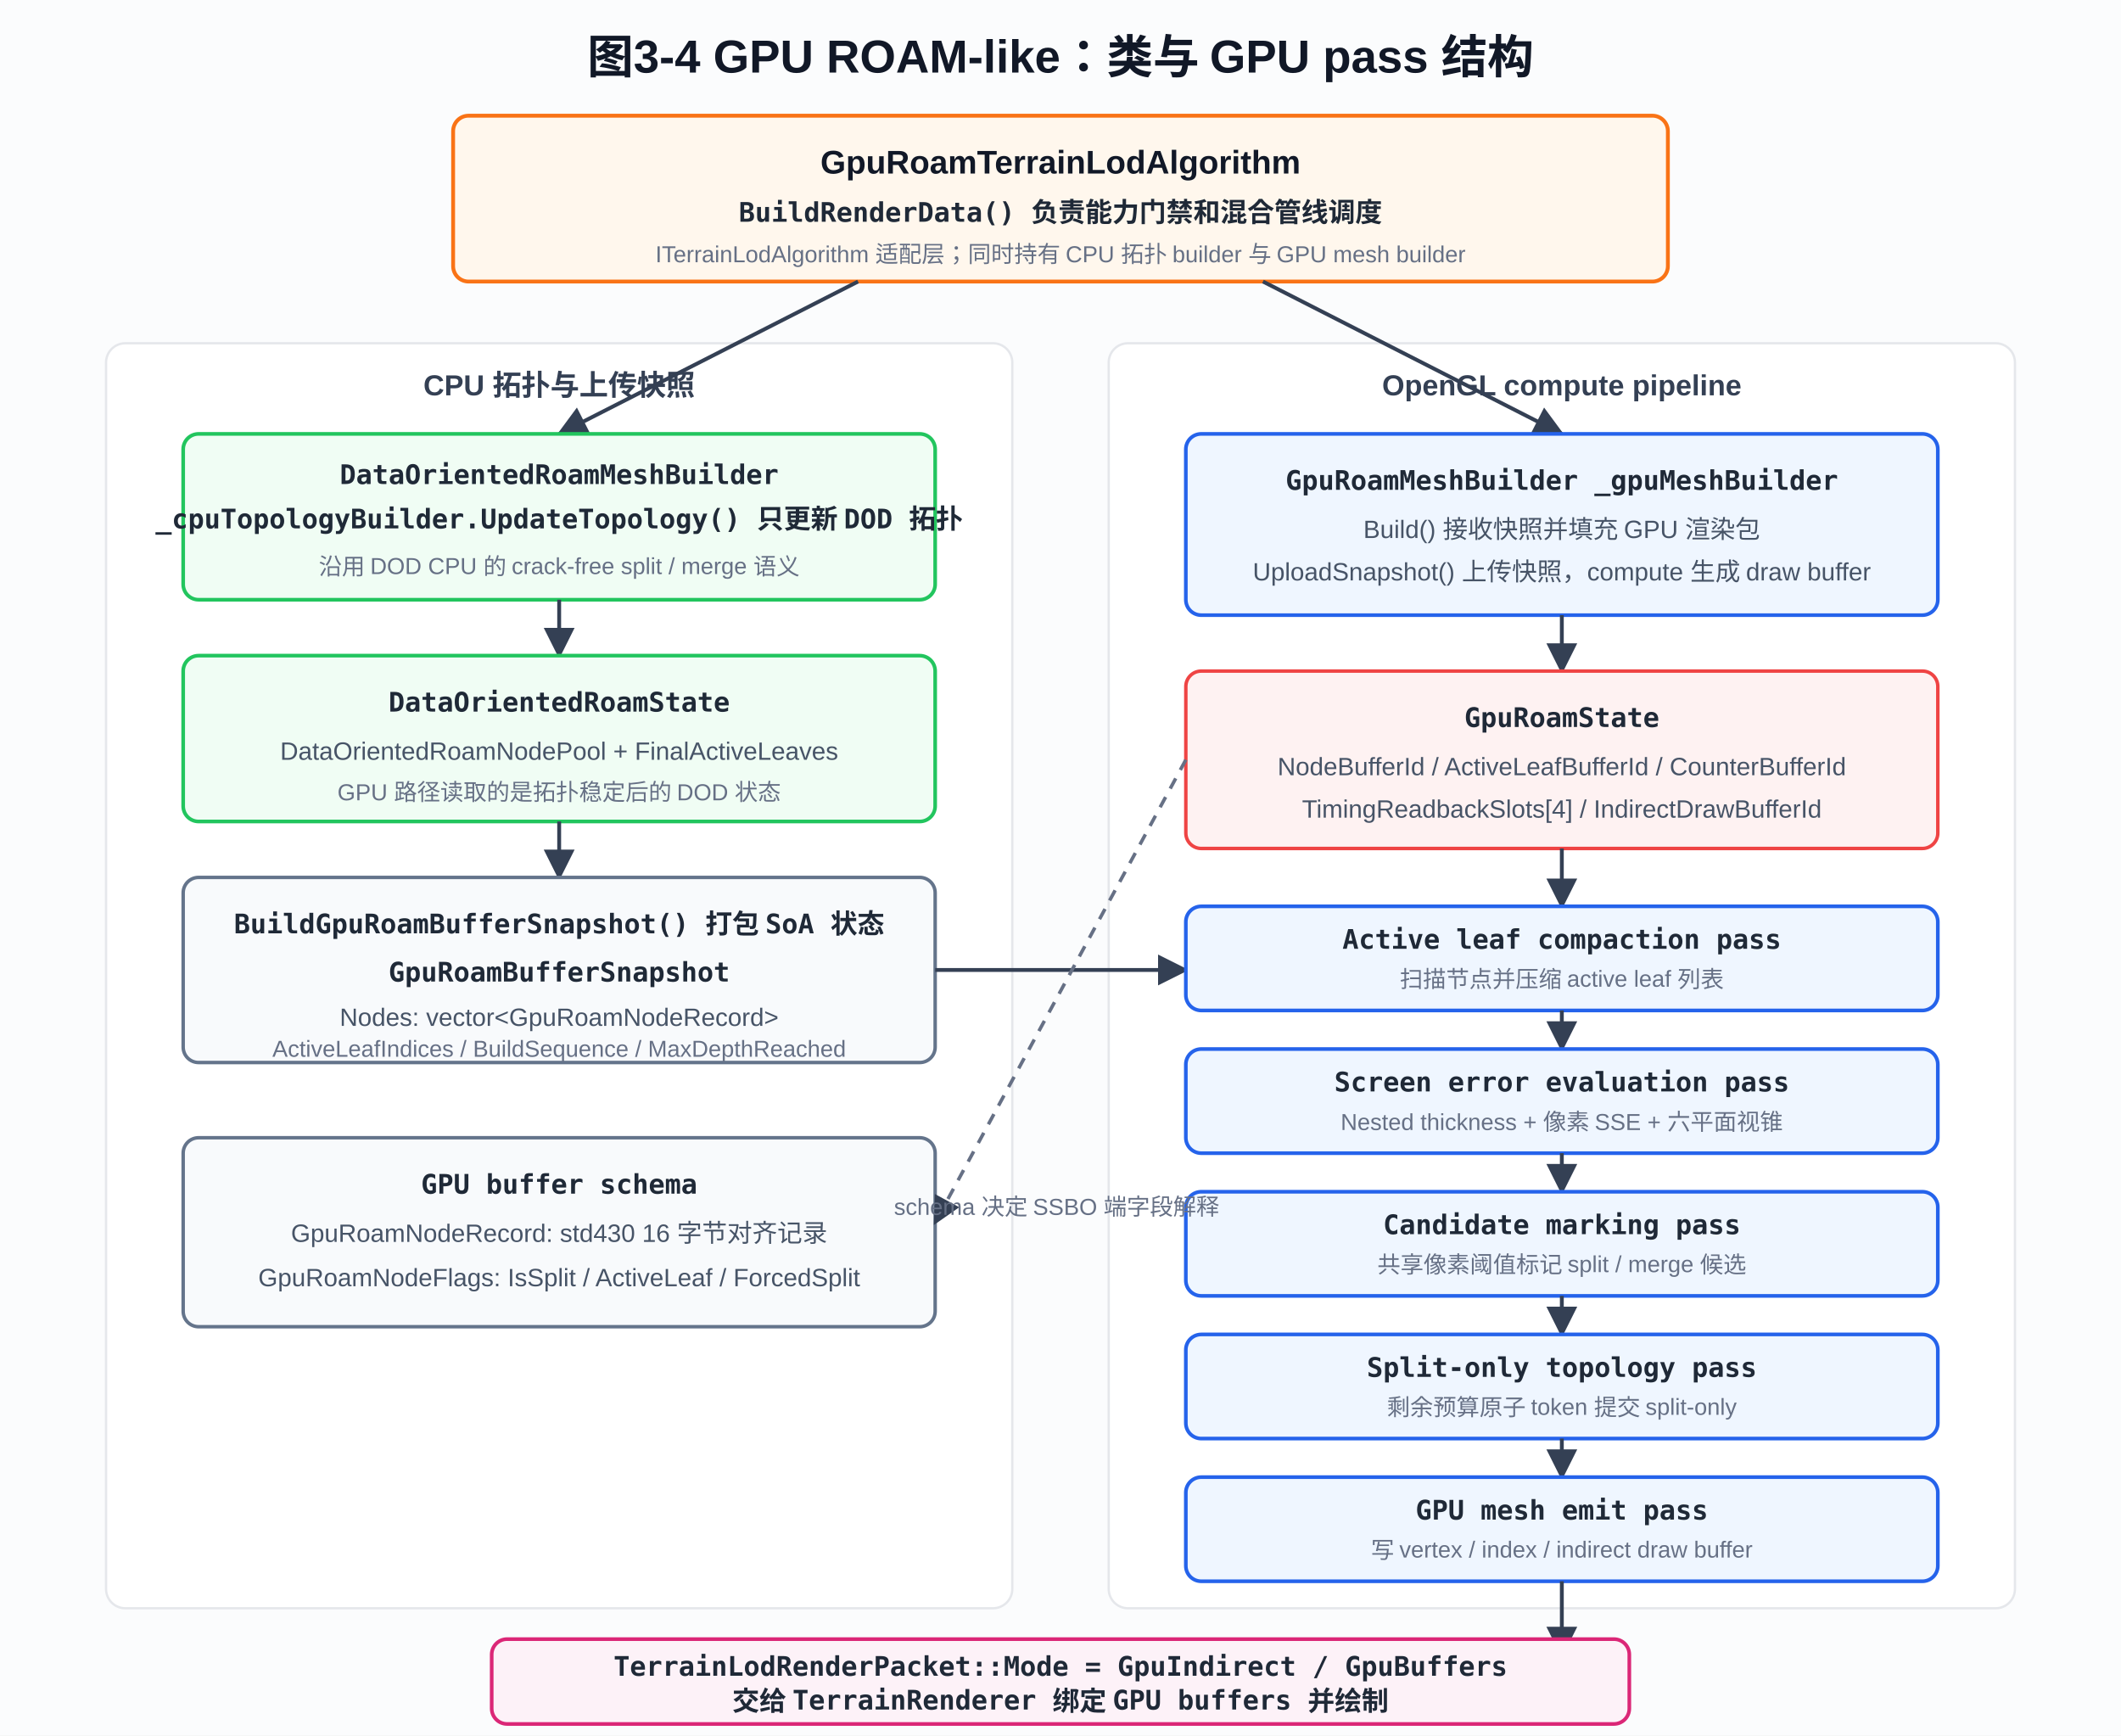
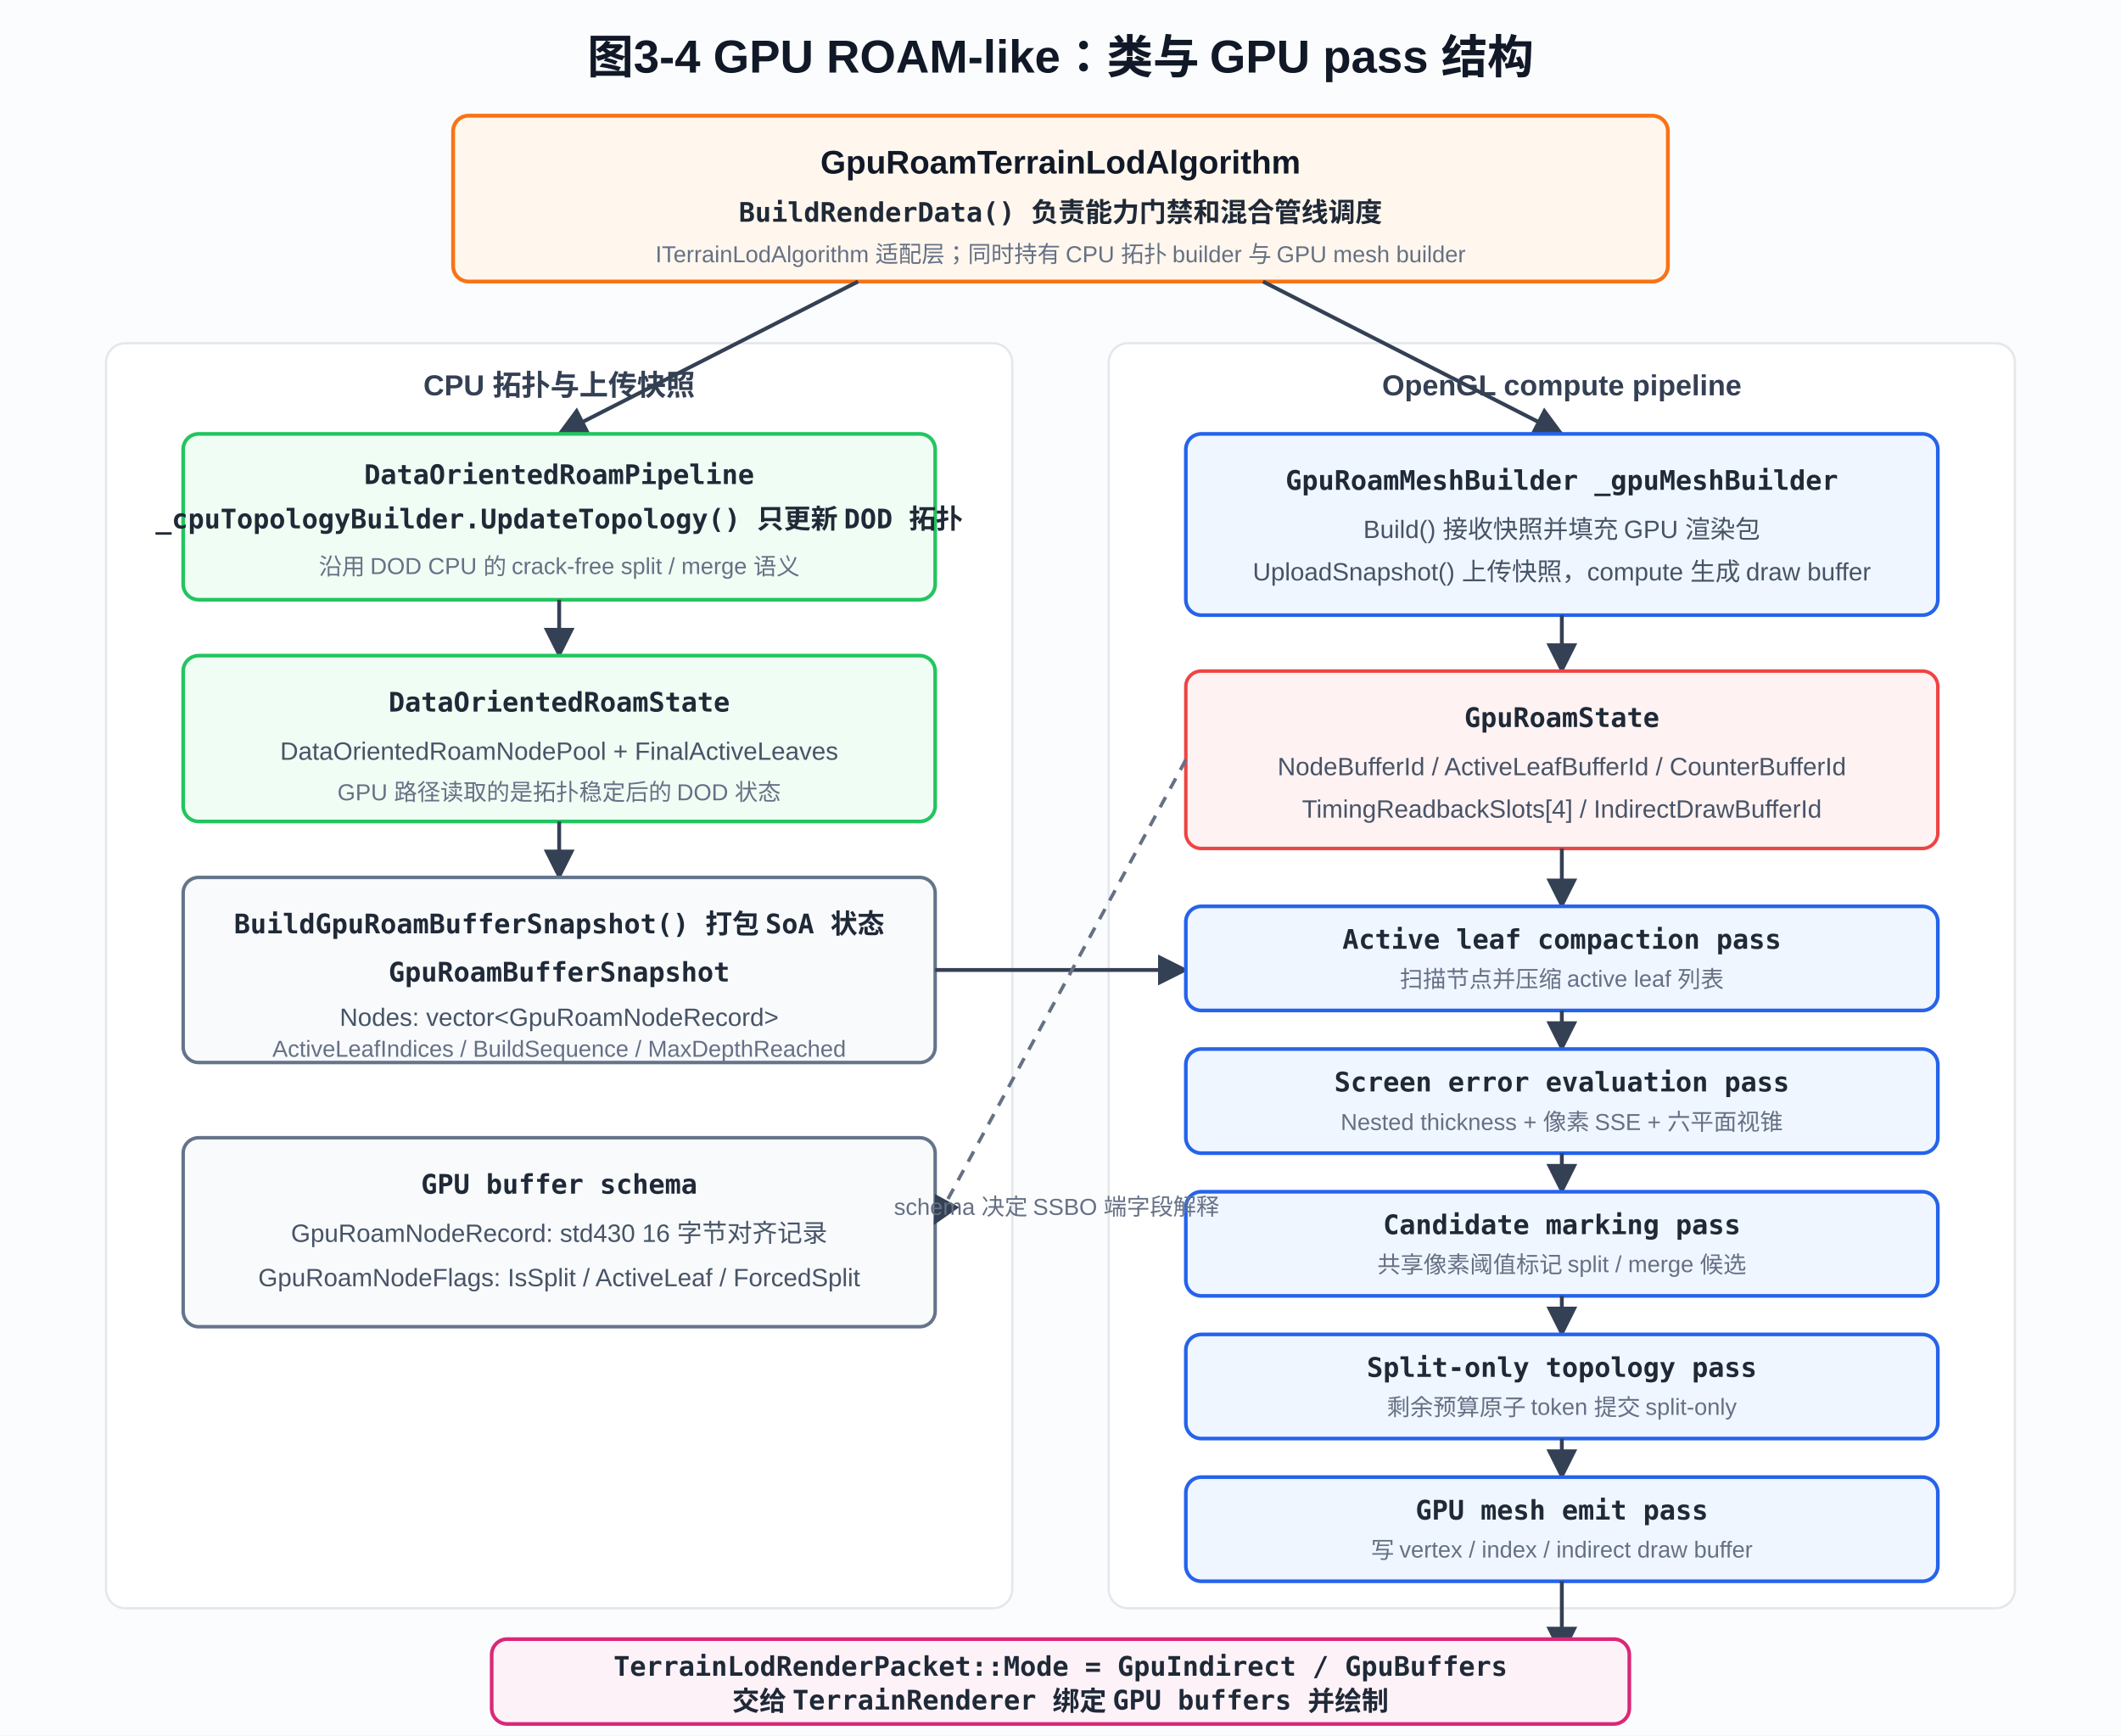
<svg xmlns="http://www.w3.org/2000/svg" width="1100" height="900" viewBox="0 0 1100 900">
  <defs>
    <marker id="arrow" viewBox="0 0 10 10" refX="9" refY="5" markerWidth="8" markerHeight="8" orient="auto-start-reverse">
      <path d="M 0 0 L 10 5 L 0 10 z" fill="#344054" />
    </marker>
    <style>
      .title{font:700 24px "Microsoft YaHei",Arial,sans-serif;fill:#111827}
      .lane{font:700 15px "Microsoft YaHei",Arial,sans-serif;fill:#344054}
      .section{font:700 17px "Microsoft YaHei",Arial,sans-serif;fill:#111827}
      .code{font:600 14px "Consolas","SFMono-Regular",monospace;fill:#1f2937}
      .small{font:13px "Microsoft YaHei",Arial,sans-serif;fill:#475467}
      .caption{font:12px "Microsoft YaHei",Arial,sans-serif;fill:#667085}
      .line{stroke:#344054;stroke-width:2;fill:none;marker-end:url(#arrow)}
      .dash{stroke:#667085;stroke-width:1.8;stroke-dasharray:6 5;fill:none;marker-end:url(#arrow)}
      .adapter{fill:#fff7ed;stroke:#f97316;stroke-width:2}
      .cpu{fill:#f0fdf4;stroke:#22c55e;stroke-width:1.9}
      .schema{fill:#f8fafc;stroke:#64748b;stroke-width:1.8}
      .gpu{fill:#eff6ff;stroke:#2563eb;stroke-width:1.9}
      .sync{fill:#fef2f2;stroke:#ef4444;stroke-width:1.8}
      .output{fill:#fdf2f8;stroke:#db2777;stroke-width:1.9}
      .laneBg{fill:#ffffff;stroke:#e5e7eb;stroke-width:1.2}
    </style>
  </defs>
  <rect width="100%" height="100%" fill="#fbfcfd" />
  <text x="550" y="38" text-anchor="middle" class="title">图3-4 GPU ROAM-like：类与 GPU pass 结构</text>
  <rect x="235" y="60" width="630" height="86" rx="8" class="adapter" />
  <text x="550" y="90" text-anchor="middle" class="section">GpuRoamTerrainLodAlgorithm</text>
  <text x="550" y="115" text-anchor="middle" class="code">BuildRenderData() 负责能力门禁和混合管线调度</text>
  <text x="550" y="136" text-anchor="middle" class="caption">ITerrainLodAlgorithm 适配层；同时持有 CPU 拓扑 builder 与 GPU mesh builder</text>
  <rect x="55" y="178" width="470" height="656" rx="10" class="laneBg" />
  <text x="290" y="205" text-anchor="middle" class="lane">CPU 拓扑与上传快照</text>
  <rect x="575" y="178" width="470" height="656" rx="10" class="laneBg" />
  <text x="810" y="205" text-anchor="middle" class="lane">OpenGL compute pipeline</text>
  <path d="M445 146 L290 225" class="line" />
  <path d="M655 146 L810 225" class="line" />
  <rect x="95" y="225" width="390" height="86" rx="8" class="cpu" />
-   <text x="290" y="251" text-anchor="middle" class="code">DataOrientedRoamMeshBuilder</text>
+   <text x="290" y="251" text-anchor="middle" class="code">DataOrientedRoamPipeline</text>
  <text x="290" y="274" text-anchor="middle" class="code">_cpuTopologyBuilder.UpdateTopology() 只更新 DOD 拓扑</text>
  <text x="290" y="298" text-anchor="middle" class="caption">沿用 DOD CPU 的 crack-free split / merge 语义</text>
  <path d="M290 311 L290 340" class="line" />
  <rect x="95" y="340" width="390" height="86" rx="8" class="cpu" />
  <text x="290" y="369" text-anchor="middle" class="code">DataOrientedRoamState</text>
  <text x="290" y="394" text-anchor="middle" class="small">DataOrientedRoamNodePool + FinalActiveLeaves</text>
  <text x="290" y="415" text-anchor="middle" class="caption">GPU 路径读取的是拓扑稳定后的 DOD 状态</text>
  <path d="M290 426 L290 455" class="line" />
  <rect x="95" y="455" width="390" height="96" rx="8" class="schema" />
  <text x="290" y="484" text-anchor="middle" class="code">BuildGpuRoamBufferSnapshot() 打包 SoA 状态</text>
  <text x="290" y="509" text-anchor="middle" class="code">GpuRoamBufferSnapshot</text>
  <text x="290" y="532" text-anchor="middle" class="small">Nodes: vector&lt;GpuRoamNodeRecord&gt;</text>
  <text x="290" y="548" text-anchor="middle" class="caption">ActiveLeafIndices / BuildSequence / MaxDepthReached</text>
  <path d="M485 503 L615 503" class="line" />
  <rect x="95" y="590" width="390" height="98" rx="8" class="schema" />
  <text x="290" y="619" text-anchor="middle" class="code">GPU buffer schema</text>
  <text x="290" y="644" text-anchor="middle" class="small">GpuRoamNodeRecord: std430 16 字节对齐记录</text>
  <text x="290" y="667" text-anchor="middle" class="small">GpuRoamNodeFlags: IsSplit / ActiveLeaf / ForcedSplit</text>
  <rect x="615" y="225" width="390" height="94" rx="8" class="gpu" />
  <text x="810" y="254" text-anchor="middle" class="code">GpuRoamMeshBuilder _gpuMeshBuilder</text>
  <text x="810" y="279" text-anchor="middle" class="small">Build() 接收快照并填充 GPU 渲染包</text>
  <text x="810" y="301" text-anchor="middle" class="small">UploadSnapshot() 上传快照，compute 生成 draw buffer</text>
  <path d="M810 319 L810 348" class="line" />
  <rect x="615" y="348" width="390" height="92" rx="8" class="sync" />
  <text x="810" y="377" text-anchor="middle" class="code">GpuRoamState</text>
  <text x="810" y="402" text-anchor="middle" class="small">NodeBufferId / ActiveLeafBufferId / CounterBufferId</text>
  <text x="810" y="424" text-anchor="middle" class="small">TimingReadbackSlots[4] / IndirectDrawBufferId</text>
  <path d="M810 440 L810 470" class="line" />
  <rect x="615" y="470" width="390" height="54" rx="8" class="gpu" />
  <text x="810" y="492" text-anchor="middle" class="code">Active leaf compaction pass</text>
  <text x="810" y="512" text-anchor="middle" class="caption">扫描节点并压缩 active leaf 列表</text>
  <path d="M810 524 L810 544" class="line" />
  <rect x="615" y="544" width="390" height="54" rx="8" class="gpu" />
  <text x="810" y="566" text-anchor="middle" class="code">Screen error evaluation pass</text>
  <text x="810" y="586" text-anchor="middle" class="caption">Nested thickness + 像素 SSE + 六平面视锥</text>
  <path d="M810 598 L810 618" class="line" />
  <rect x="615" y="618" width="390" height="54" rx="8" class="gpu" />
  <text x="810" y="640" text-anchor="middle" class="code">Candidate marking pass</text>
  <text x="810" y="660" text-anchor="middle" class="caption">共享像素阈值标记 split / merge 候选</text>
  <path d="M810 672 L810 692" class="line" />
  <rect x="615" y="692" width="390" height="54" rx="8" class="gpu" />
  <text x="810" y="714" text-anchor="middle" class="code">Split-only topology pass</text>
  <text x="810" y="734" text-anchor="middle" class="caption">剩余预算原子 token 提交 split-only</text>
  <path d="M810 746 L810 766" class="line" />
  <rect x="615" y="766" width="390" height="54" rx="8" class="gpu" />
  <text x="810" y="788" text-anchor="middle" class="code">GPU mesh emit pass</text>
  <text x="810" y="808" text-anchor="middle" class="caption">写 vertex / index / indirect draw buffer</text>
  <path d="M810 820 L810 858" class="line" />
  <rect x="255" y="850" width="590" height="44" rx="8" class="output" />
  <text x="550" y="869" text-anchor="middle" class="code">TerrainLodRenderPacket::Mode = GpuIndirect / GpuBuffers</text>
  <text x="550" y="887" text-anchor="middle" class="code">交给 TerrainRenderer 绑定 GPU buffers 并绘制</text>
  <path d="M615 394 L485 634" class="dash" />
  <text x="548" y="630" text-anchor="middle" class="caption">schema 决定 SSBO 端字段解释</text>
</svg>
